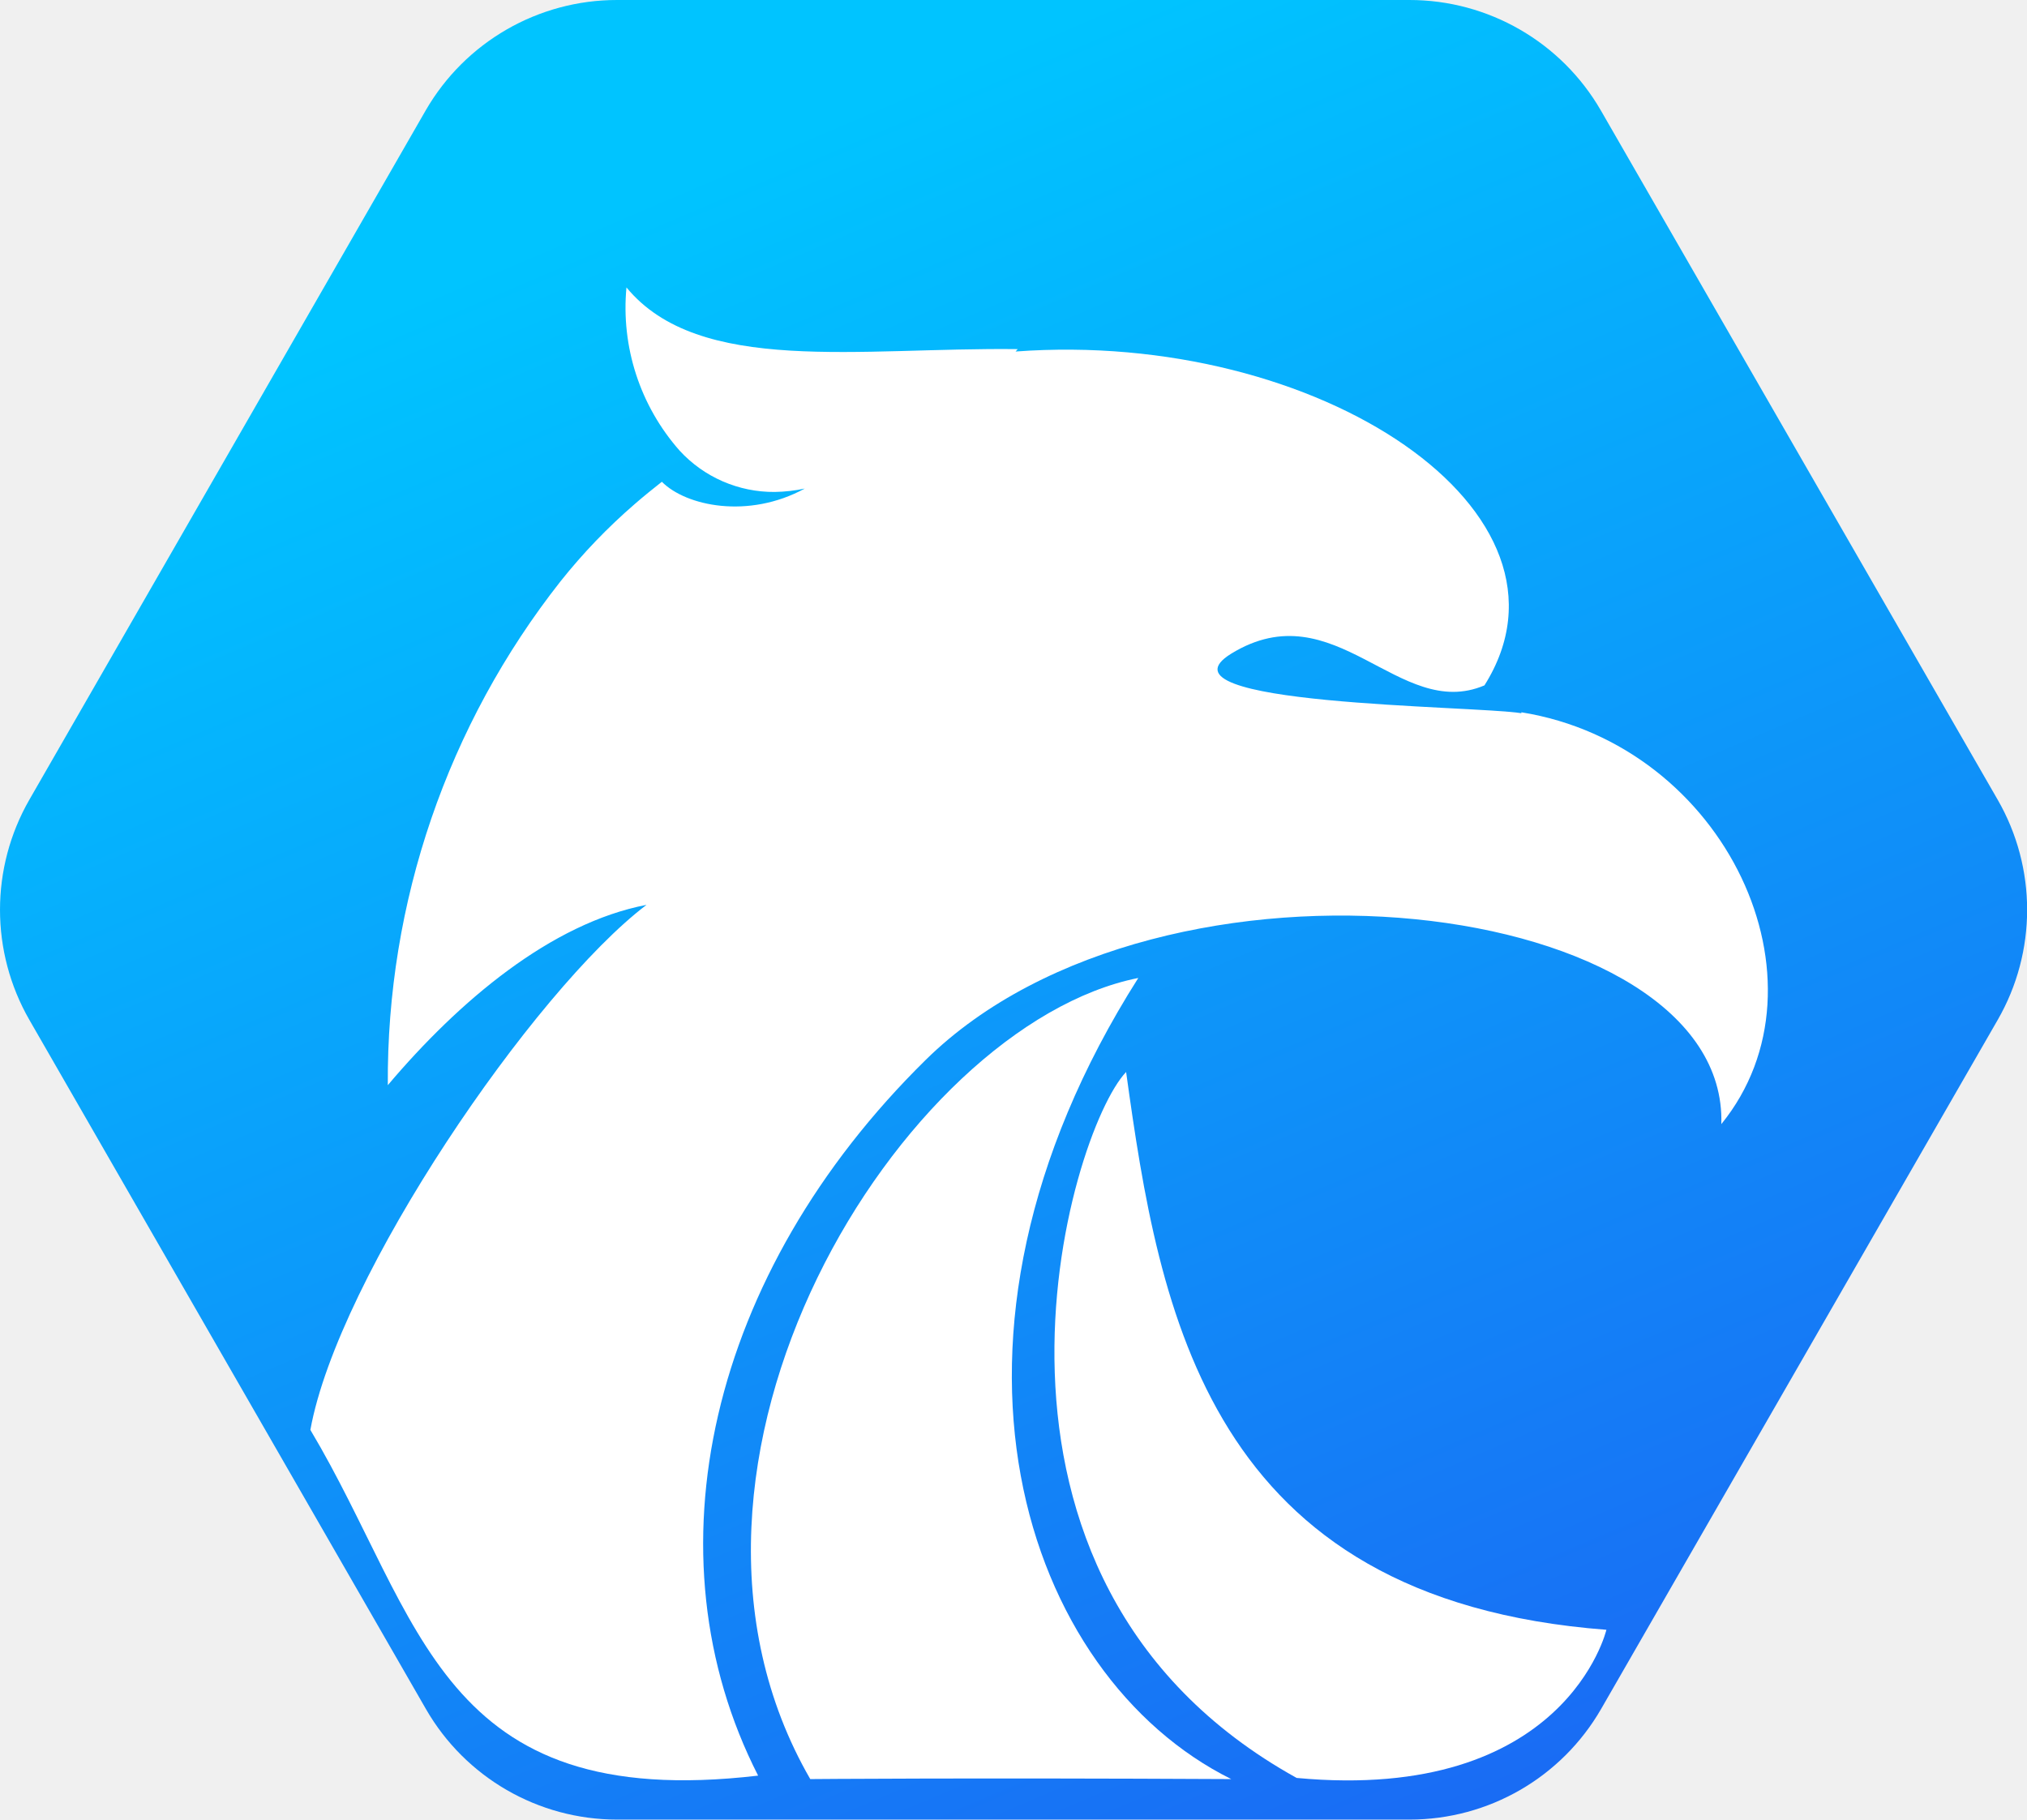
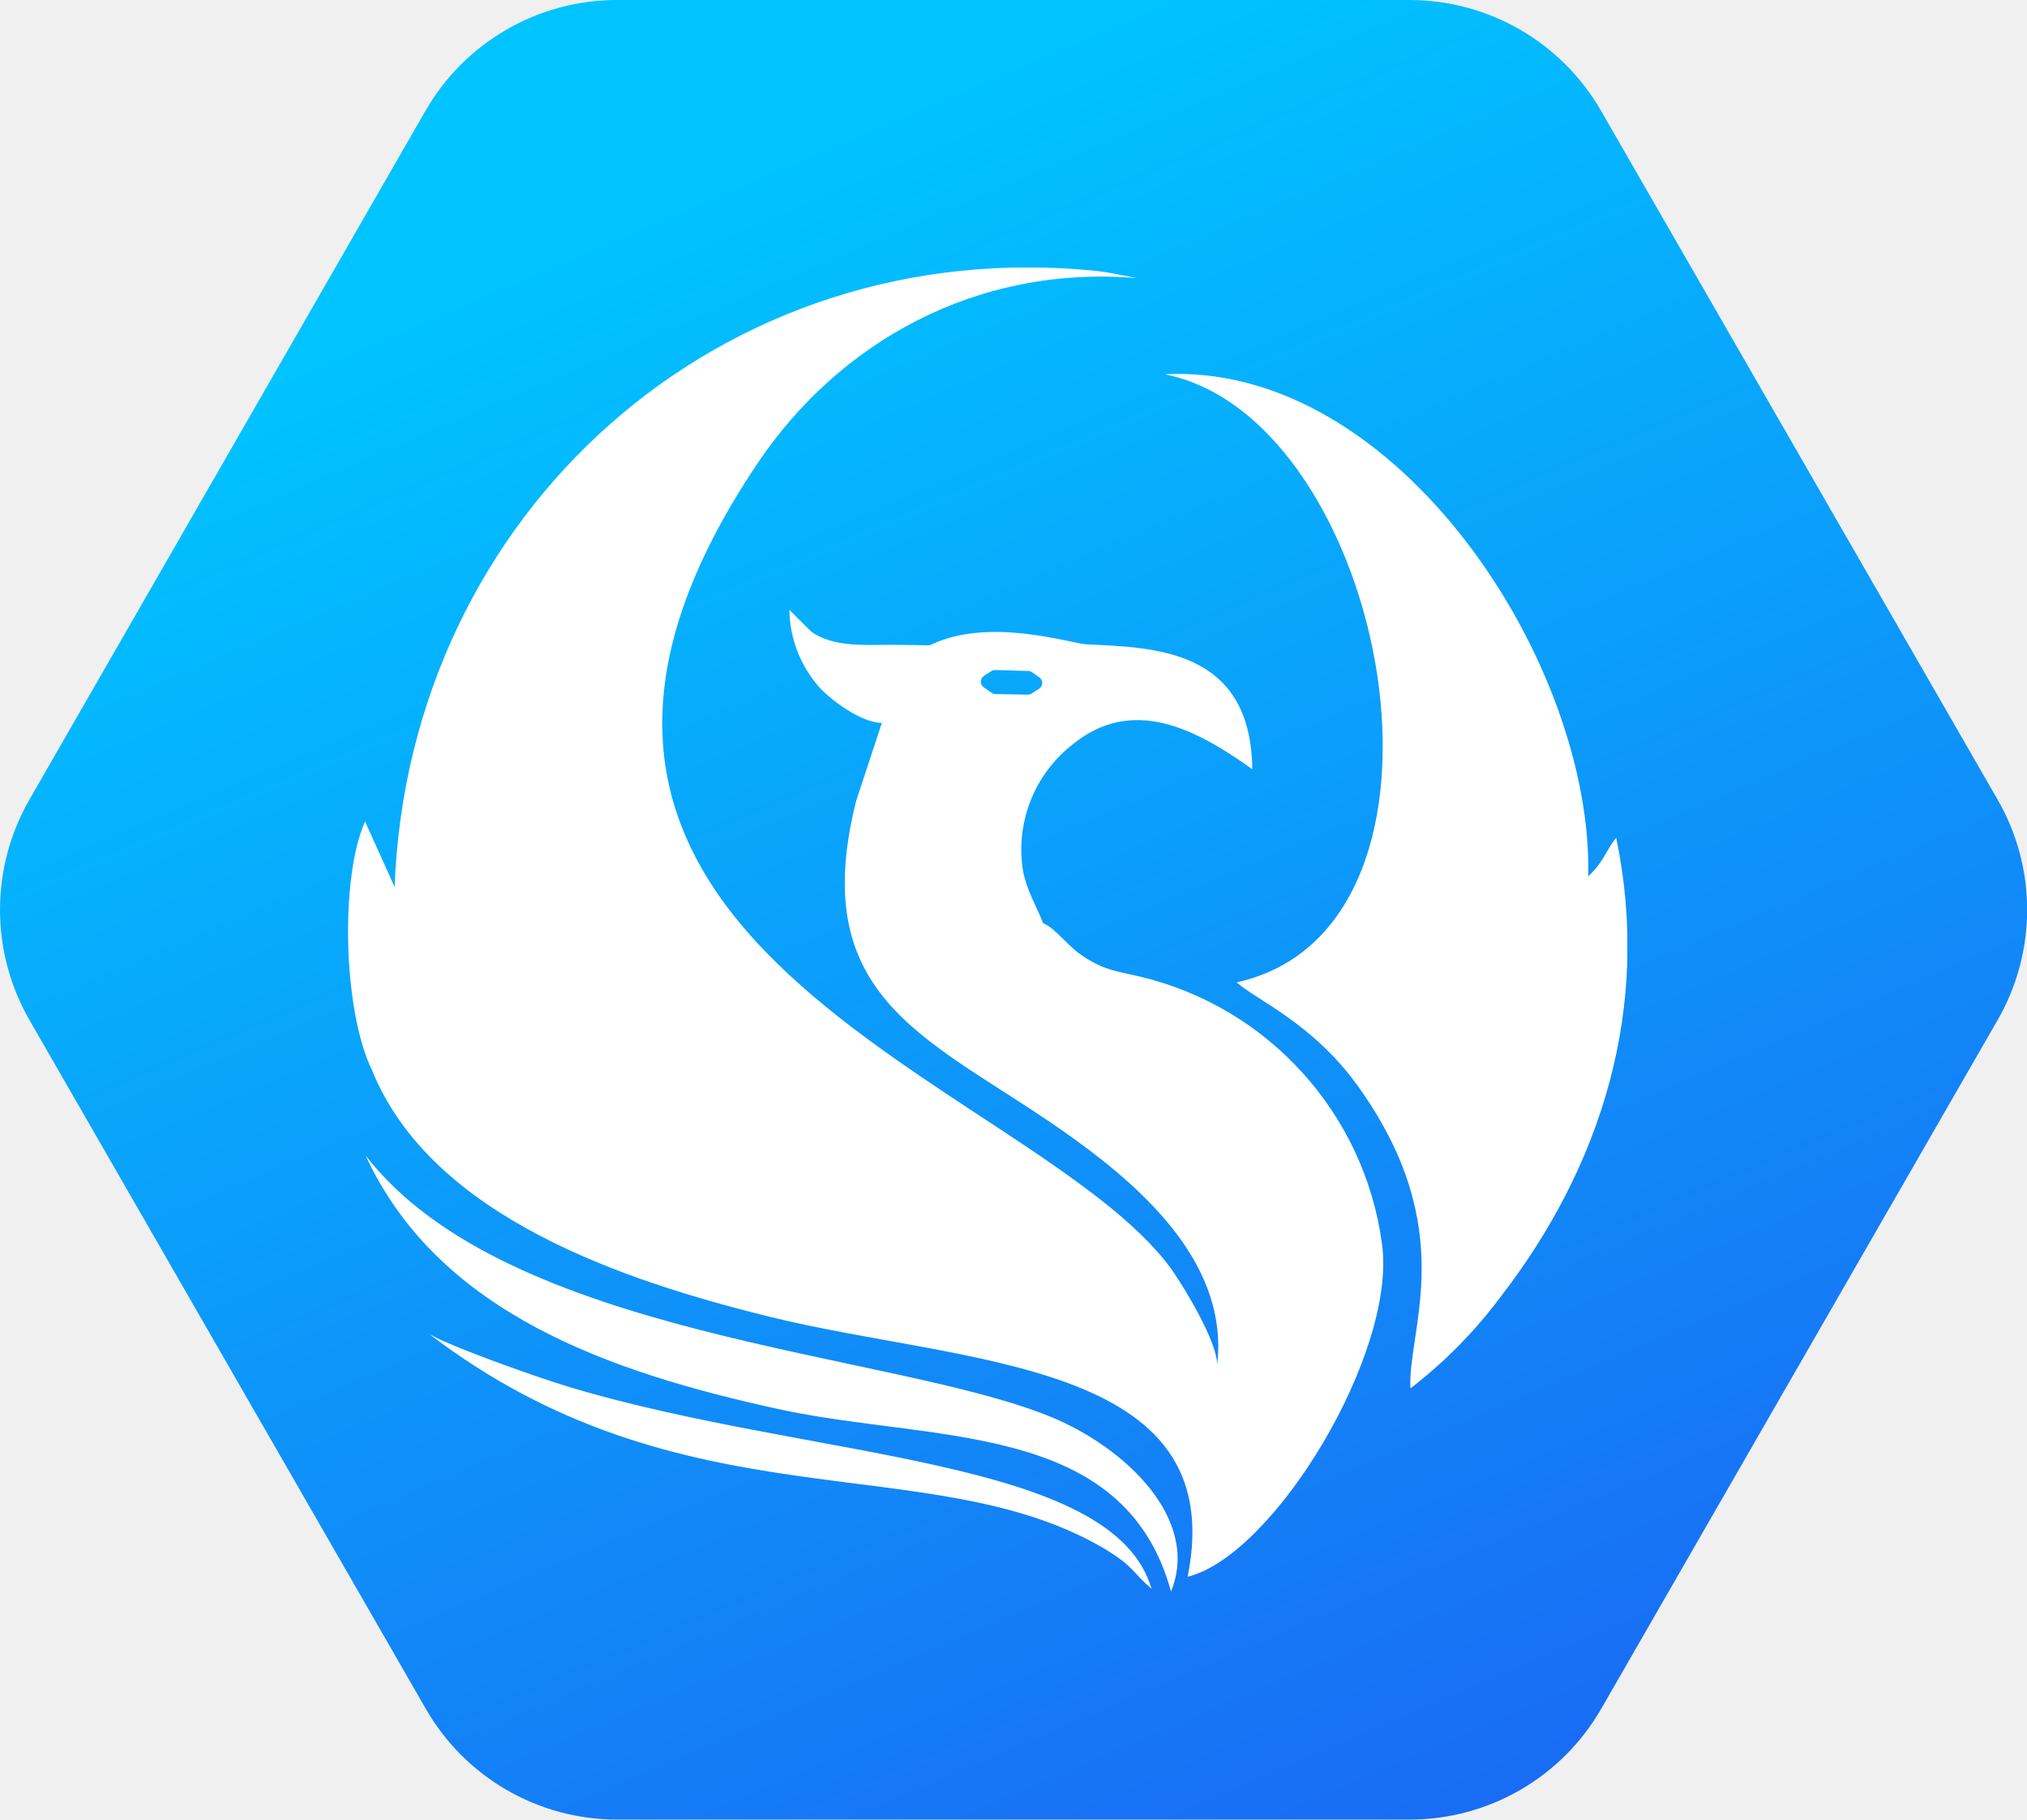
<svg xmlns="http://www.w3.org/2000/svg" viewBox="0 0 262.8 235.94">
  <defs>
-     <style>.cls-1{fill:url(#linear-gradient);}.cls-2{fill:#fff;}</style>
-     <linearGradient id="linear-gradient" x1="-629.4" y1="748.79" x2="-628.49" y2="746.86" gradientTransform="matrix(123.63, 0, 0, -111, 77897.49, 83141.17)" gradientUnits="userSpaceOnUse">
+     <style>.cls-1{fill:none;}.cls-2{fill:url(#linear-gradient);}.cls-3{clip-path:url(#clip-path);}.cls-4{fill:#fff;fill-rule:evenodd;}</style>
+     <linearGradient id="linear-gradient" x1="-628.77" y1="742.31" x2="-627.85" y2="740.37" gradientTransform="matrix(123.63, 0, 0, -111, 77819.22, 82421.51)" gradientUnits="userSpaceOnUse">
      <stop offset="0" stop-color="#00c4ff" />
      <stop offset="1" stop-color="#1a69f4" />
    </linearGradient>
+     <clipPath id="clip-path">
+       <rect class="cls-1" x="45.12" y="34.69" width="165.86" height="171.68" />
+     </clipPath>
  </defs>
  <g id="Layer_2" data-name="Layer 2">
    <g id="Layer_1-2" data-name="Layer 1">
-       <g id="logo-icon">
-         <path id="icon-base" class="cls-1" d="M182.74,0a28.65,28.65,0,0,1,24.81,14.32L259,103.7a28.6,28.6,0,0,1,0,28.55l-51.43,89.37a28.65,28.65,0,0,1-24.81,14.32H80a28.58,28.58,0,0,1-24.77-14.32L3.81,132.25a28.67,28.67,0,0,1,0-28.56L55.19,14.32A28.63,28.63,0,0,1,80,0Z" />
-         <path id="phenix-3" class="cls-2" d="M147.58,126.81c-30.63,6.12-66.16,62.95-42.53,103.88,0,0,20-.18,54.58,0C132.75,217.32,117.76,173.79,147.58,126.81Z" />
-         <path id="phenix-2" class="cls-2" d="M146,139c-7.46,7.85-24.58,65.65,22.11,91.54,34.88,3.25,40.16-19.21,40.16-19.21C156.54,207.39,150.32,170.18,146,139Z" />
-         <path id="phenix-1" class="cls-2" d="M197.25,92.48c-6.2-1-48.53-1-37.61-7.73,13.47-8.24,21.71,8.85,32.82,4.12C206.59,66.42,171,42.68,131.67,45.58l.28-.31c-20.47-.25-41.32,3.43-50.73-8a28,28,0,0,0,6.89,21.16,16.56,16.56,0,0,0,12.34,5.36,20.34,20.34,0,0,0,3.89-.44c-7.33,4-15.42,2.26-18.53-.88-1.18.93-2.37,1.89-3.53,2.9a74.71,74.71,0,0,0-9.6,10,104.45,104.45,0,0,0-22.4,65.34c9.25-10.94,21.17-21,33.54-23.38-14.65,11.13-40,48.25-43.58,68.08,14.56,24.42,16.56,49.68,58.05,44.83-14.64-28.7-6.4-65.11,21.7-92.78,30.77-30.32,104.07-21.17,103.18,8.3,14.91-18.35.65-49.13-25.93-53.4Z" />
+       <g id="phenix">
+         <path id="icon-base" class="cls-2" d="M182.74,0a28.65,28.65,0,0,1,24.81,14.32L259,103.7a28.6,28.6,0,0,1,0,28.55l-51.43,89.37a28.65,28.65,0,0,1-24.81,14.32H80a28.58,28.58,0,0,1-24.77-14.32L3.81,132.25a28.67,28.67,0,0,1,0-28.56L55.19,14.32A28.63,28.63,0,0,1,80,0Z" />
+         <g class="cls-3">
+           <path class="cls-4" d="M151,48.53c28.82,5.69,41.52,71.73,9.33,78.85,2.63,2.34,9.83,5.26,15.72,13.45,13.35,18.57,6.42,31.56,6.81,39.2a60.78,60.78,0,0,0,11.54-11.67c13.3-17.13,19.71-37.78,15.14-59.73-1.42,1.75-1.5,3-3.63,5C206.58,86.17,181.31,47,151,48.53m-15,135.1c-20.55-8.36-70.28-10.11-88.6-33.8,9.47,20.5,31.82,28.12,53.42,32.86,20.09,4.41,44.89,1.36,51,23.67,3.83-9.35-5.87-18.7-15.79-22.73M149.29,206c-5-17.16-43.86-16.67-75.45-26.14-4.53-1.35-16.55-5.68-18.34-7,33.11,25.39,65,14.62,87.63,27.92,4,2.44,3.44,2.86,6.16,5.23M162.36,99.75c-.17-15.66-12.78-15.78-21.51-16.2-2-.1-12.65-3.64-20.29.12l-4.91-.06c-3.28,0-7.72.36-10.5-1.74l-2.36-2.34c-.11-.11-.29-.31-.45-.45a15.53,15.53,0,0,0,3.85,10c1.4,1.55,5.32,4.61,8.14,4.66L111,103.86c-6.71,26.67,10.68,31.08,28.33,43.87,9.33,6.75,20,16.51,18.47,29.25.05-3-4.4-10.28-6-12.52C133.62,139.75,56.05,122.69,98.27,60c10.52-15.62,28.3-25.68,49.13-23.94-1.85-.36-3.86-.78-5.16-.92C93.48,30.1,53,66.5,51.16,115l-3.83-8.48c-3.27,7.27-2.84,24.59.89,32.22,7.74,19.17,33.07,27.41,51.35,31.95,25.32,6.29,60.1,5.46,54.41,33.76,11.17-2.73,27.13-29,25.2-43.14a41.31,41.31,0,0,0-31.34-34.67c-3.17-.74-4.57-.82-7.23-2.52-2.29-1.46-3.64-3.69-5.38-4.42-.87-2.3-2.18-4.29-2.63-7A17.28,17.28,0,0,1,139,96.58c7.91-6.5,16.21-1.93,23.37,3.17M133.73,87.12l1,.7a.89.89,0,0,1,0,1.48l-1,.64a.87.87,0,0,1-.5.13L129.05,90a1,1,0,0,1-.5-.17l-1-.7a.9.9,0,0,1,0-1.48l1-.64a.89.89,0,0,1,.5-.13l4.1.12A1,1,0,0,1,133.73,87.12Z" />
+         </g>
      </g>
    </g>
  </g>
</svg>
